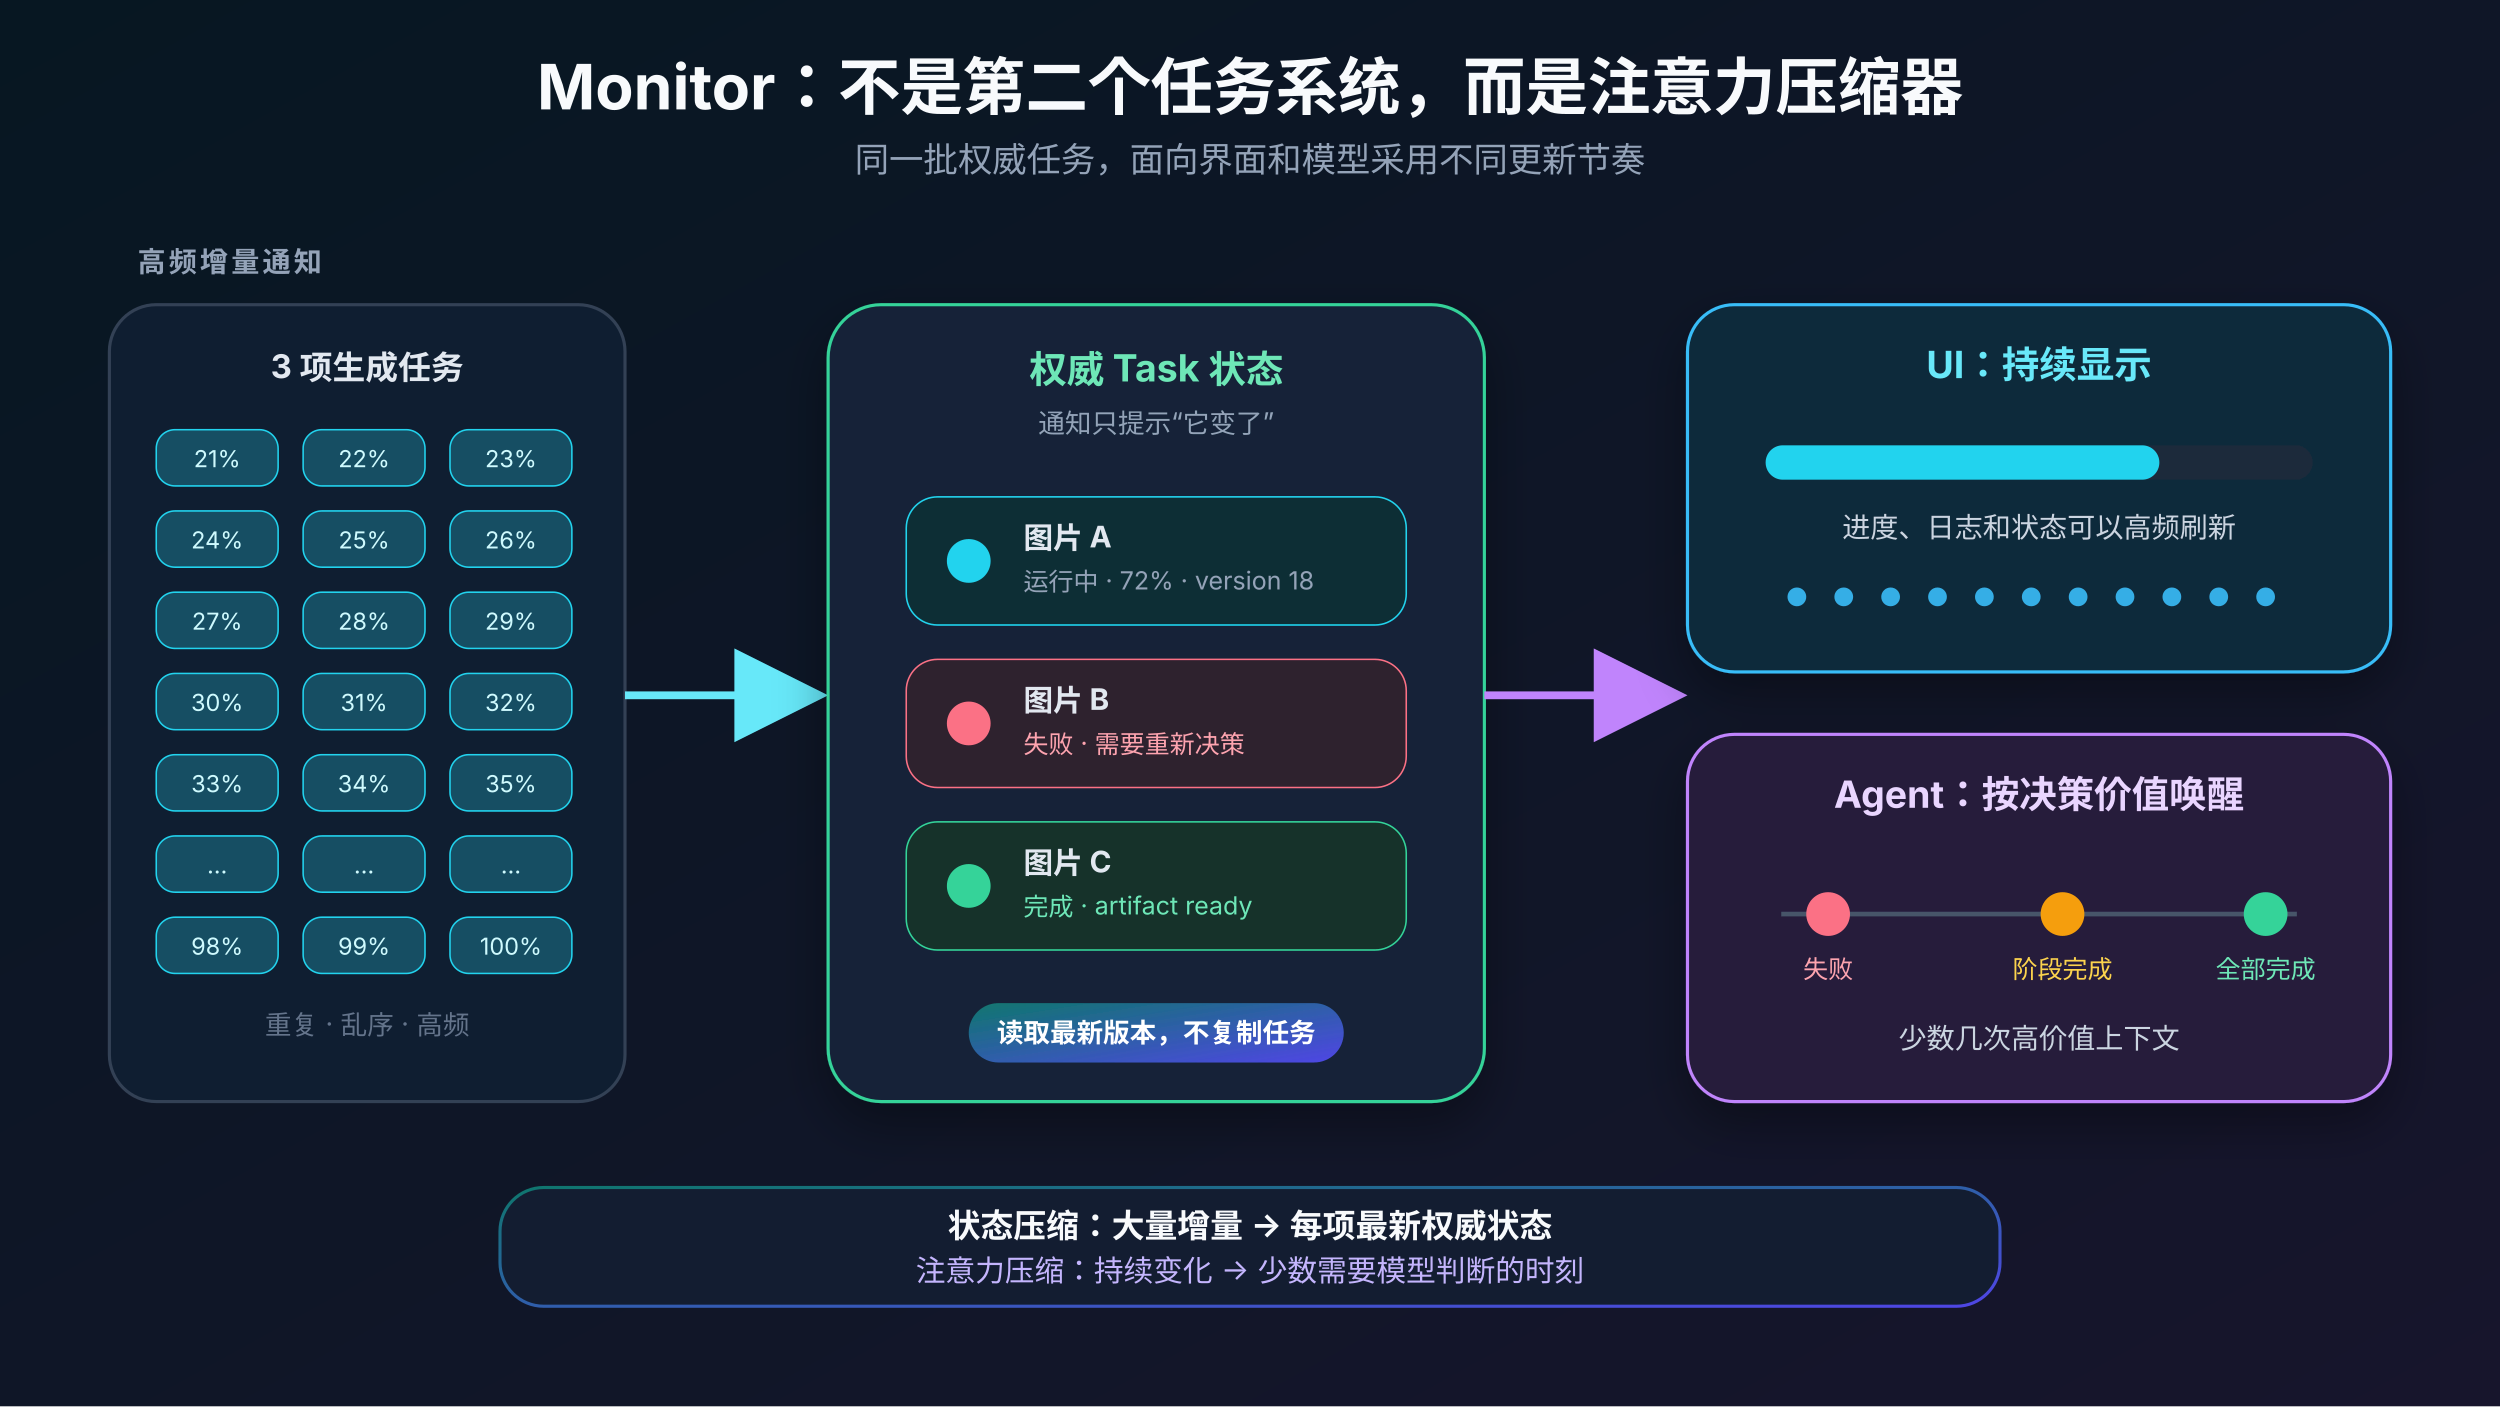
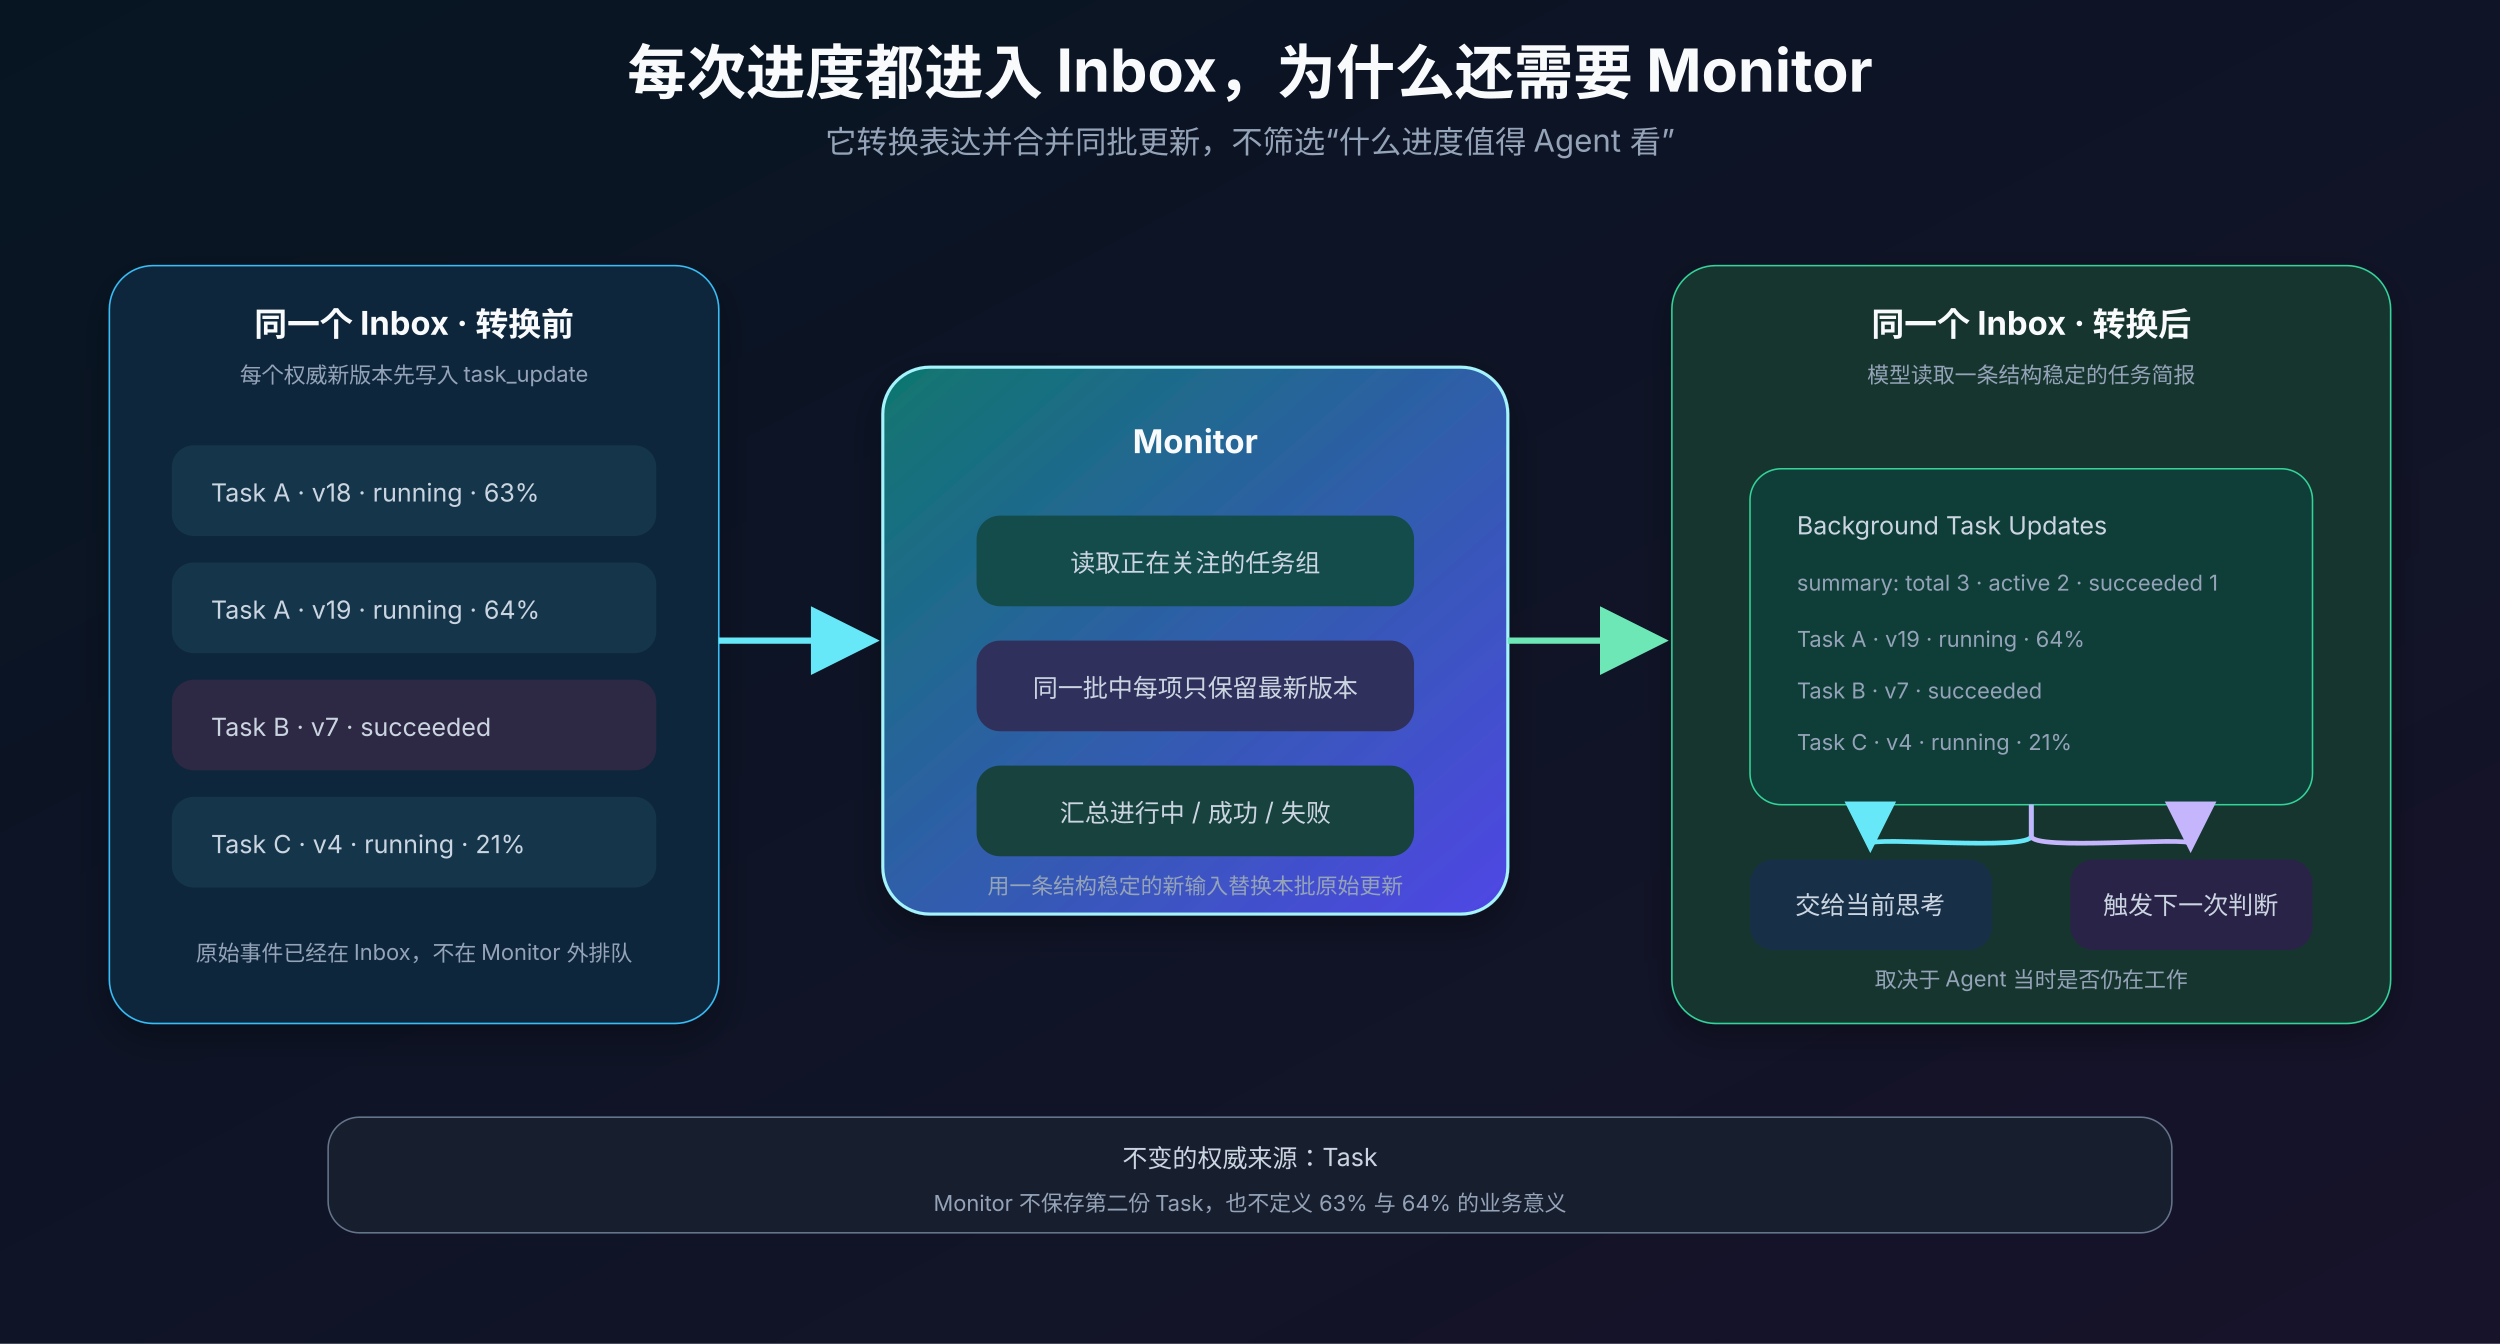
- <svg xmlns="http://www.w3.org/2000/svg" width="1600" height="900" viewBox="0 0 1600 900" role="img" aria-labelledby="title desc">
+ <svg xmlns="http://www.w3.org/2000/svg" width="1600" height="860" viewBox="0 0 1600 860" role="img" aria-labelledby="title desc">
  <defs>
    <linearGradient id="bg" x1="0" y1="0" x2="1" y2="1">
-       <stop offset="0" stop-color="#071722" />
-       <stop offset="1" stop-color="#17152c" />
+       <stop stop-color="#071522" />
+       <stop offset="1" stop-color="#17132a" />
    </linearGradient>
-     <linearGradient id="monitor" x1="0" y1="0" x2="1" y2="1">
-       <stop offset="0" stop-color="#0f766e" />
+     <linearGradient id="mon" x1="0" y1="0" x2="1" y2="1">
+       <stop stop-color="#0f766e" />
      <stop offset="1" stop-color="#4f46e5" />
    </linearGradient>
-     <filter id="shadow" x="-20%" y="-20%" width="140%" height="140%">
-       <feDropShadow dx="0" dy="14" stdDeviation="16" flood-color="#000" flood-opacity="0.35" />
+     <filter id="s" x="-20%" y="-20%" width="140%" height="140%">
+       <feDropShadow dx="0" dy="9" stdDeviation="11" flood-color="#000" flood-opacity=".3" />
    </filter>
-     <marker id="arrowCyan" markerWidth="12" markerHeight="12" refX="10" refY="6" orient="auto">
-       <path d="M0 0L12 6L0 12Z" fill="#67e8f9" />
+     <marker id="a" markerWidth="11" markerHeight="11" refX="9" refY="5.5" orient="auto">
+       <path d="M0 0L11 5.5L0 11Z" fill="#67e8f9" />
    </marker>
-     <marker id="arrowViolet" markerWidth="12" markerHeight="12" refX="10" refY="6" orient="auto">
-       <path d="M0 0L12 6L0 12Z" fill="#c084fc" />
+     <marker id="g" markerWidth="11" markerHeight="11" refX="9" refY="5.5" orient="auto">
+       <path d="M0 0L11 5.5L0 11Z" fill="#6ee7b7" />
    </marker>
+     <marker id="v" markerWidth="11" markerHeight="11" refX="9" refY="5.5" orient="auto">
+       <path d="M0 0L11 5.5L0 11Z" fill="#c4b5fd" />
+     </marker>
+     <style>text{font-family:Inter,"PingFang SC","Microsoft YaHei",sans-serif}.h{font-size:38px;font-weight:700;fill:#f8fafc}.sub{font-size:20px;fill:#94a3b8}.t{font-size:21px;font-weight:700;fill:#f8fafc}.p{font-size:16px;fill:#cbd5e1}.m{font-size:14px;fill:#94a3b8}.box{filter:url(#s)}</style>
  </defs>
-   <rect width="1600" height="900" fill="url(#bg)" />
-   <text x="800" y="70" text-anchor="middle" fill="#f8fafc" font-size="40" font-weight="700" font-family="Inter, PingFang SC, sans-serif">Monitor：不是第二个任务系统，而是注意力压缩器</text>
-   <text x="800" y="110" text-anchor="middle" fill="#94a3b8" font-size="22" font-family="Inter, PingFang SC, sans-serif">同一批权威任务，面向界面和模型采用不同更新节奏</text>
-   <g font-family="Inter, PingFang SC, sans-serif">
-     <text x="88" y="174" fill="#94a3b8" font-size="18" font-weight="700" letter-spacing="2">高频增量通知</text>
-     <rect x="70" y="195" width="330" height="510" rx="30" fill="#0f1e31" stroke="#334155" stroke-width="2" />
-     <text x="235" y="242" text-anchor="middle" fill="#e2e8f0" font-size="21" font-weight="700">3 项生成任务</text>
-     <g font-size="15" text-anchor="middle">
-       <g fill="#164e63" stroke="#22d3ee">
-         <rect x="100" y="275" width="78" height="36" rx="12" />
-         <rect x="194" y="275" width="78" height="36" rx="12" />
-         <rect x="288" y="275" width="78" height="36" rx="12" />
-         <rect x="100" y="327" width="78" height="36" rx="12" />
-         <rect x="194" y="327" width="78" height="36" rx="12" />
-         <rect x="288" y="327" width="78" height="36" rx="12" />
-         <rect x="100" y="379" width="78" height="36" rx="12" />
-         <rect x="194" y="379" width="78" height="36" rx="12" />
-         <rect x="288" y="379" width="78" height="36" rx="12" />
-         <rect x="100" y="431" width="78" height="36" rx="12" />
-         <rect x="194" y="431" width="78" height="36" rx="12" />
-         <rect x="288" y="431" width="78" height="36" rx="12" />
-         <rect x="100" y="483" width="78" height="36" rx="12" />
-         <rect x="194" y="483" width="78" height="36" rx="12" />
-         <rect x="288" y="483" width="78" height="36" rx="12" />
-         <rect x="100" y="535" width="78" height="36" rx="12" />
-         <rect x="194" y="535" width="78" height="36" rx="12" />
-         <rect x="288" y="535" width="78" height="36" rx="12" />
-         <rect x="100" y="587" width="78" height="36" rx="12" />
-         <rect x="194" y="587" width="78" height="36" rx="12" />
-         <rect x="288" y="587" width="78" height="36" rx="12" />
-       </g>
-       <g fill="#cffafe">
-         <text x="139" y="299">21%</text>
-         <text x="233" y="299">22%</text>
-         <text x="327" y="299">23%</text>
-         <text x="139" y="351">24%</text>
-         <text x="233" y="351">25%</text>
-         <text x="327" y="351">26%</text>
-         <text x="139" y="403">27%</text>
-         <text x="233" y="403">28%</text>
-         <text x="327" y="403">29%</text>
-         <text x="139" y="455">30%</text>
-         <text x="233" y="455">31%</text>
-         <text x="327" y="455">32%</text>
-         <text x="139" y="507">33%</text>
-         <text x="233" y="507">34%</text>
-         <text x="327" y="507">35%</text>
-         <text x="139" y="559">…</text>
-         <text x="233" y="559">…</text>
-         <text x="327" y="559">…</text>
-         <text x="139" y="611">98%</text>
-         <text x="233" y="611">99%</text>
-         <text x="327" y="611">100%</text>
-       </g>
-     </g>
-     <text x="235" y="662" text-anchor="middle" fill="#64748b" font-size="17">重复 · 乱序 · 高频</text>
+   <rect width="1600" height="860" fill="url(#bg)" />
+   <text x="800" y="60" text-anchor="middle" class="h">每次进度都进入 Inbox，为什么还需要 Monitor</text>
+   <text x="800" y="98" text-anchor="middle" class="sub">它转换表达并合并同批更新，不筛选“什么进度值得 Agent 看”</text>
+   <g class="box">
+     <rect x="70" y="170" width="390" height="485" rx="28" fill="#10283a" stroke="#38bdf8" />
+     <rect x="565" y="235" width="400" height="350" rx="30" fill="url(#mon)" stroke="#a5f3fc" stroke-width="2" />
+     <rect x="1070" y="170" width="460" height="485" rx="28" fill="#15342f" stroke="#34d399" />
  </g>
-   <path d="M400 445 C450 445 470 445 520 445" fill="none" stroke="#67e8f9" stroke-width="5" marker-end="url(#arrowCyan)" />
-   <g font-family="Inter, PingFang SC, sans-serif" filter="url(#shadow)">
-     <rect x="530" y="195" width="420" height="510" rx="34" fill="#132438" stroke="#34d399" stroke-width="2" />
-     <text x="740" y="245" text-anchor="middle" fill="#6ee7b7" font-size="24" font-weight="700">权威 Task 状态</text>
-     <text x="740" y="277" text-anchor="middle" fill="#94a3b8" font-size="17">通知只提示“它变了”</text>
-     <rect x="580" y="318" width="320" height="82" rx="20" fill="#102f36" stroke="#22d3ee" />
-     <circle cx="620" cy="359" r="14" fill="#22d3ee" />
-     <text x="655" y="351" fill="#e2e8f0" font-size="19" font-weight="700">图片 A</text>
-     <text x="655" y="378" fill="#94a3b8" font-size="16">运行中 · 72% · version 18</text>
-     <rect x="580" y="422" width="320" height="82" rx="20" fill="#2f202e" stroke="#fb7185" />
-     <circle cx="620" cy="463" r="14" fill="#fb7185" />
-     <text x="655" y="455" fill="#e2e8f0" font-size="19" font-weight="700">图片 B</text>
-     <text x="655" y="482" fill="#fda4af" font-size="16">失败 · 需要重新决策</text>
-     <rect x="580" y="526" width="320" height="82" rx="20" fill="#13302a" stroke="#34d399" />
-     <circle cx="620" cy="567" r="14" fill="#34d399" />
-     <text x="655" y="559" fill="#e2e8f0" font-size="19" font-weight="700">图片 C</text>
-     <text x="655" y="586" fill="#6ee7b7" font-size="16">完成 · artifact ready</text>
-     <rect x="620" y="642" width="240" height="38" rx="19" fill="url(#monitor)" />
-     <text x="740" y="667" text-anchor="middle" fill="#ffffff" font-size="17" font-weight="700">读取最新版本，不复制任务</text>
+   <text x="265" y="215" text-anchor="middle" class="t">同一个 Inbox · 转换前</text>
+   <text x="265" y="245" text-anchor="middle" class="m">每个权威新版本先写入 task_update</text>
+   <g>
+     <rect x="110" y="285" width="310" height="58" rx="14" fill="#15364a" />
+     <rect x="110" y="360" width="310" height="58" rx="14" fill="#15364a" />
+     <rect x="110" y="435" width="310" height="58" rx="14" fill="#2d2844" />
+     <rect x="110" y="510" width="310" height="58" rx="14" fill="#15364a" />
+     <text x="135" y="321" class="p">Task A · v18 · running · 63%</text>
+     <text x="135" y="396" class="p">Task A · v19 · running · 64%</text>
+     <text x="135" y="471" class="p">Task B · v7 · succeeded</text>
+     <text x="135" y="546" class="p">Task C · v4 · running · 21%</text>
  </g>
-   <path d="M950 445 C1000 445 1020 445 1070 445" fill="none" stroke="#c084fc" stroke-width="5" marker-end="url(#arrowViolet)" />
-   <g font-family="Inter, PingFang SC, sans-serif" filter="url(#shadow)">
-     <rect x="1080" y="195" width="450" height="235" rx="30" fill="#10293a" stroke="#38bdf8" stroke-width="2" />
-     <text x="1305" y="242" text-anchor="middle" fill="#67e8f9" font-size="24" font-weight="700">UI：持续显示</text>
-     <rect x="1130" y="285" width="350" height="22" rx="11" fill="#1e293b" />
-     <rect x="1130" y="285" width="252" height="22" rx="11" fill="#22d3ee" />
-     <text x="1305" y="344" text-anchor="middle" fill="#cbd5e1" font-size="18">进度、日志和状态可以高频刷新</text>
-     <g fill="#38bdf8" opacity="0.9">
-       <circle cx="1150" cy="382" r="6" />
-       <circle cx="1180" cy="382" r="6" />
-       <circle cx="1210" cy="382" r="6" />
-       <circle cx="1240" cy="382" r="6" />
-       <circle cx="1270" cy="382" r="6" />
-       <circle cx="1300" cy="382" r="6" />
-       <circle cx="1330" cy="382" r="6" />
-       <circle cx="1360" cy="382" r="6" />
-       <circle cx="1390" cy="382" r="6" />
-       <circle cx="1420" cy="382" r="6" />
-       <circle cx="1450" cy="382" r="6" />
-     </g>
-     <rect x="1080" y="470" width="450" height="235" rx="30" fill="#251b3a" stroke="#c084fc" stroke-width="2" />
-     <text x="1305" y="517" text-anchor="middle" fill="#e9d5ff" font-size="24" font-weight="700">Agent：按决策价值唤醒</text>
-     <line x1="1140" y1="585" x2="1470" y2="585" stroke="#475569" stroke-width="3" />
-     <circle cx="1170" cy="585" r="14" fill="#fb7185" />
-     <circle cx="1320" cy="585" r="14" fill="#f59e0b" />
-     <circle cx="1450" cy="585" r="14" fill="#34d399" />
-     <text x="1170" y="626" text-anchor="middle" fill="#fda4af" font-size="16">失败</text>
-     <text x="1320" y="626" text-anchor="middle" fill="#fcd34d" font-size="16">阶段完成</text>
-     <text x="1450" y="626" text-anchor="middle" fill="#6ee7b7" font-size="16">全部完成</text>
-     <text x="1305" y="671" text-anchor="middle" fill="#cbd5e1" font-size="18">少数几次高价值上下文</text>
-   </g>
-   <g font-family="Inter, PingFang SC, sans-serif">
-     <rect x="320" y="760" width="960" height="76" rx="28" fill="#131d31" stroke="url(#monitor)" stroke-width="2" />
-     <text x="800" y="792" text-anchor="middle" fill="#f8fafc" font-size="21" font-weight="700">状态压缩：大量增量 → 每项最新权威状态</text>
-     <text x="800" y="820" text-anchor="middle" fill="#c4b5fd" font-size="19">注意力压缩：持续变化 → 少数需要模型判断的时刻</text>
-   </g>
+   <text x="265" y="615" text-anchor="middle" class="m">原始事件已经在 Inbox，不在 Monitor 外排队</text>
+   <text x="765" y="290" text-anchor="middle" class="t">Monitor</text>
+   <rect x="625" y="330" width="280" height="58" rx="15" fill="#134c4b" />
+   <rect x="625" y="410" width="280" height="58" rx="15" fill="#30305d" />
+   <rect x="625" y="490" width="280" height="58" rx="15" fill="#17423d" />
+   <text x="765" y="366" text-anchor="middle" class="p">读取正在关注的任务组</text>
+   <text x="765" y="446" text-anchor="middle" class="p">同一批中每项只保留最新版本</text>
+   <text x="765" y="526" text-anchor="middle" class="p">汇总进行中 / 成功 / 失败</text>
+   <text x="765" y="572" text-anchor="middle" class="m">用一条结构稳定的新输入替换本批原始更新</text>
+   <text x="1300" y="215" text-anchor="middle" class="t">同一个 Inbox · 转换后</text>
+   <text x="1300" y="245" text-anchor="middle" class="m">模型读取一条结构稳定的任务简报</text>
+   <rect x="1120" y="300" width="360" height="215" rx="20" fill="#0f3d38" stroke="#34d399" />
+   <text x="1150" y="342" class="p">Background Task Updates</text>
+   <text x="1150" y="378" class="m">summary: total 3 · active 2 · succeeded 1</text>
+   <text x="1150" y="414" class="m">Task A · v19 · running · 64%</text>
+   <text x="1150" y="447" class="m">Task B · v7 · succeeded</text>
+   <text x="1150" y="480" class="m">Task C · v4 · running · 21%</text>
+   <rect x="1120" y="550" width="155" height="58" rx="15" fill="#173047" />
+   <rect x="1325" y="550" width="155" height="58" rx="15" fill="#292348" />
+   <text x="1197" y="585" text-anchor="middle" class="p">交给当前思考</text>
+   <text x="1402" y="585" text-anchor="middle" class="p">触发下一次判断</text>
+   <text x="1300" y="632" text-anchor="middle" class="m">取决于 Agent 当时是否仍在工作</text>
+   <path d="M460 410H555" stroke="#67e8f9" stroke-width="4" fill="none" marker-end="url(#a)" />
+   <path d="M965 410H1060" stroke="#6ee7b7" stroke-width="4" fill="none" marker-end="url(#g)" />
+   <path d="M1300 515V535C1300 545 1197 535 1197 540" stroke="#67e8f9" stroke-width="3" fill="none" marker-end="url(#a)" />
+   <path d="M1300 515V535C1300 545 1402 535 1402 540" stroke="#c4b5fd" stroke-width="3" fill="none" marker-end="url(#v)" />
+   <rect x="210" y="715" width="1180" height="74" rx="20" fill="#171e2e" stroke="#64748b" />
+   <text x="800" y="747" text-anchor="middle" class="p">不变的权威来源：Task</text>
+   <text x="800" y="775" text-anchor="middle" class="m">Monitor 不保存第二份 Task，也不定义 63% 与 64% 的业务意义</text>
</svg>
